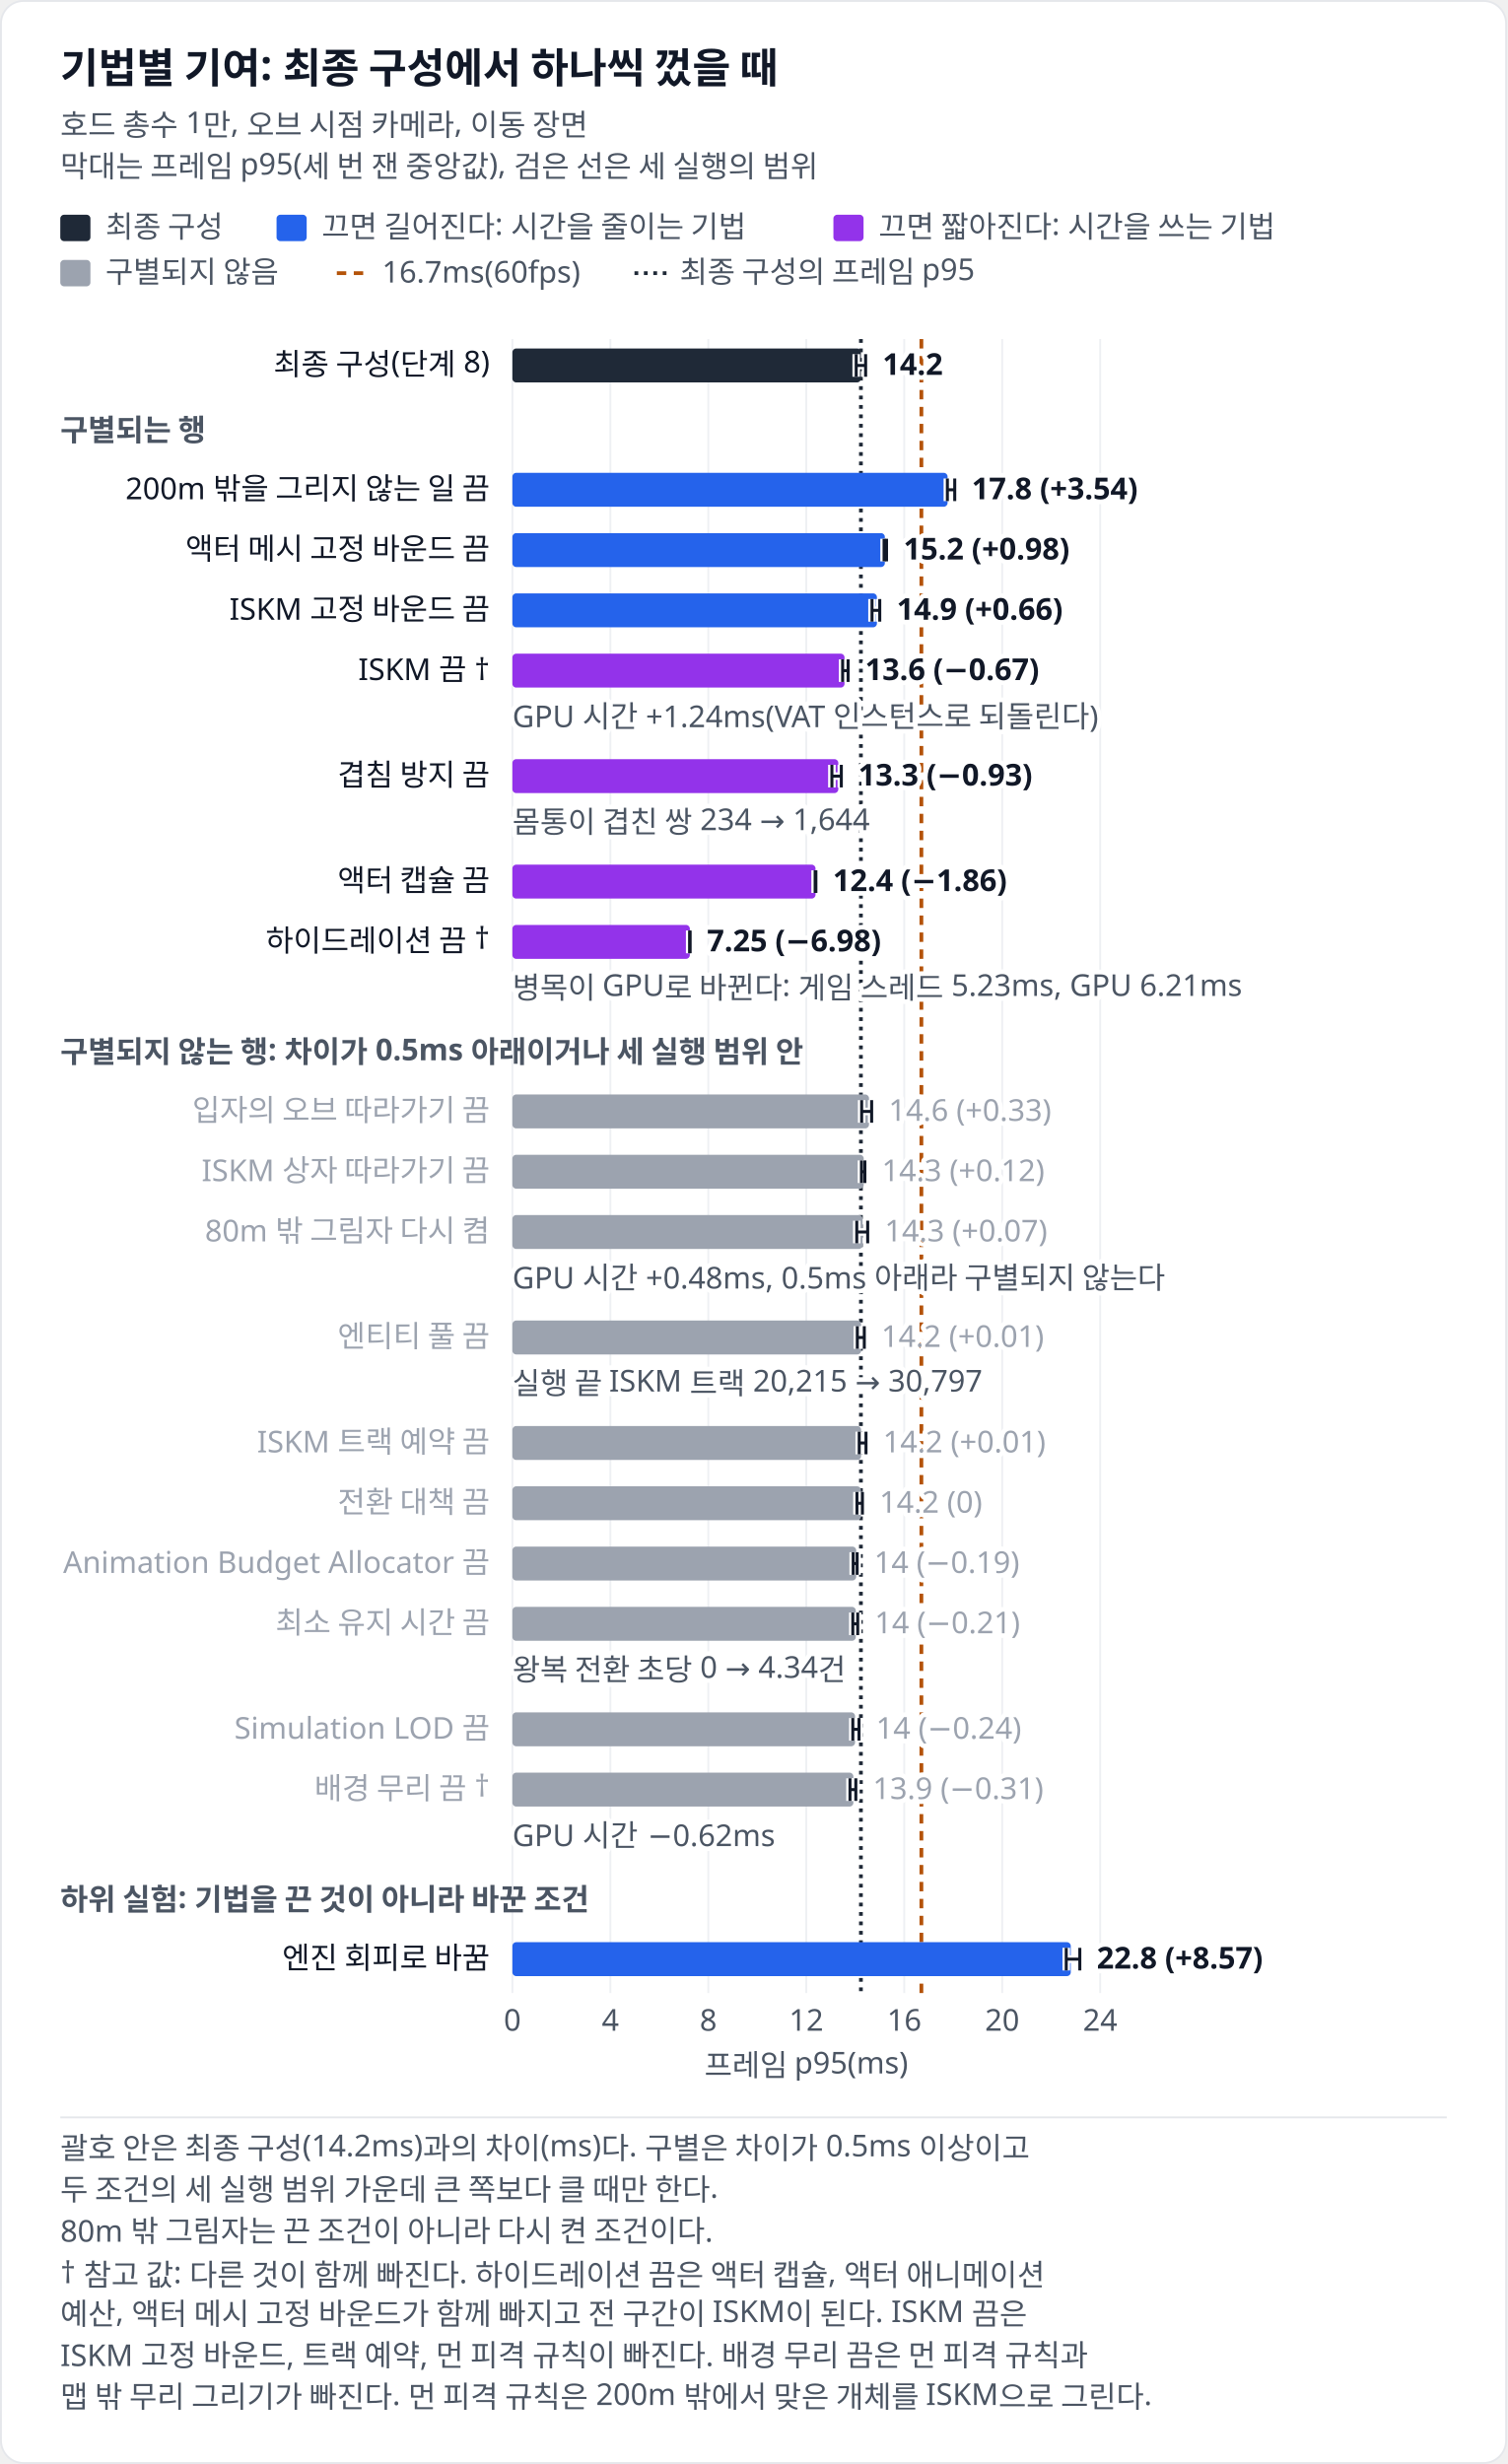
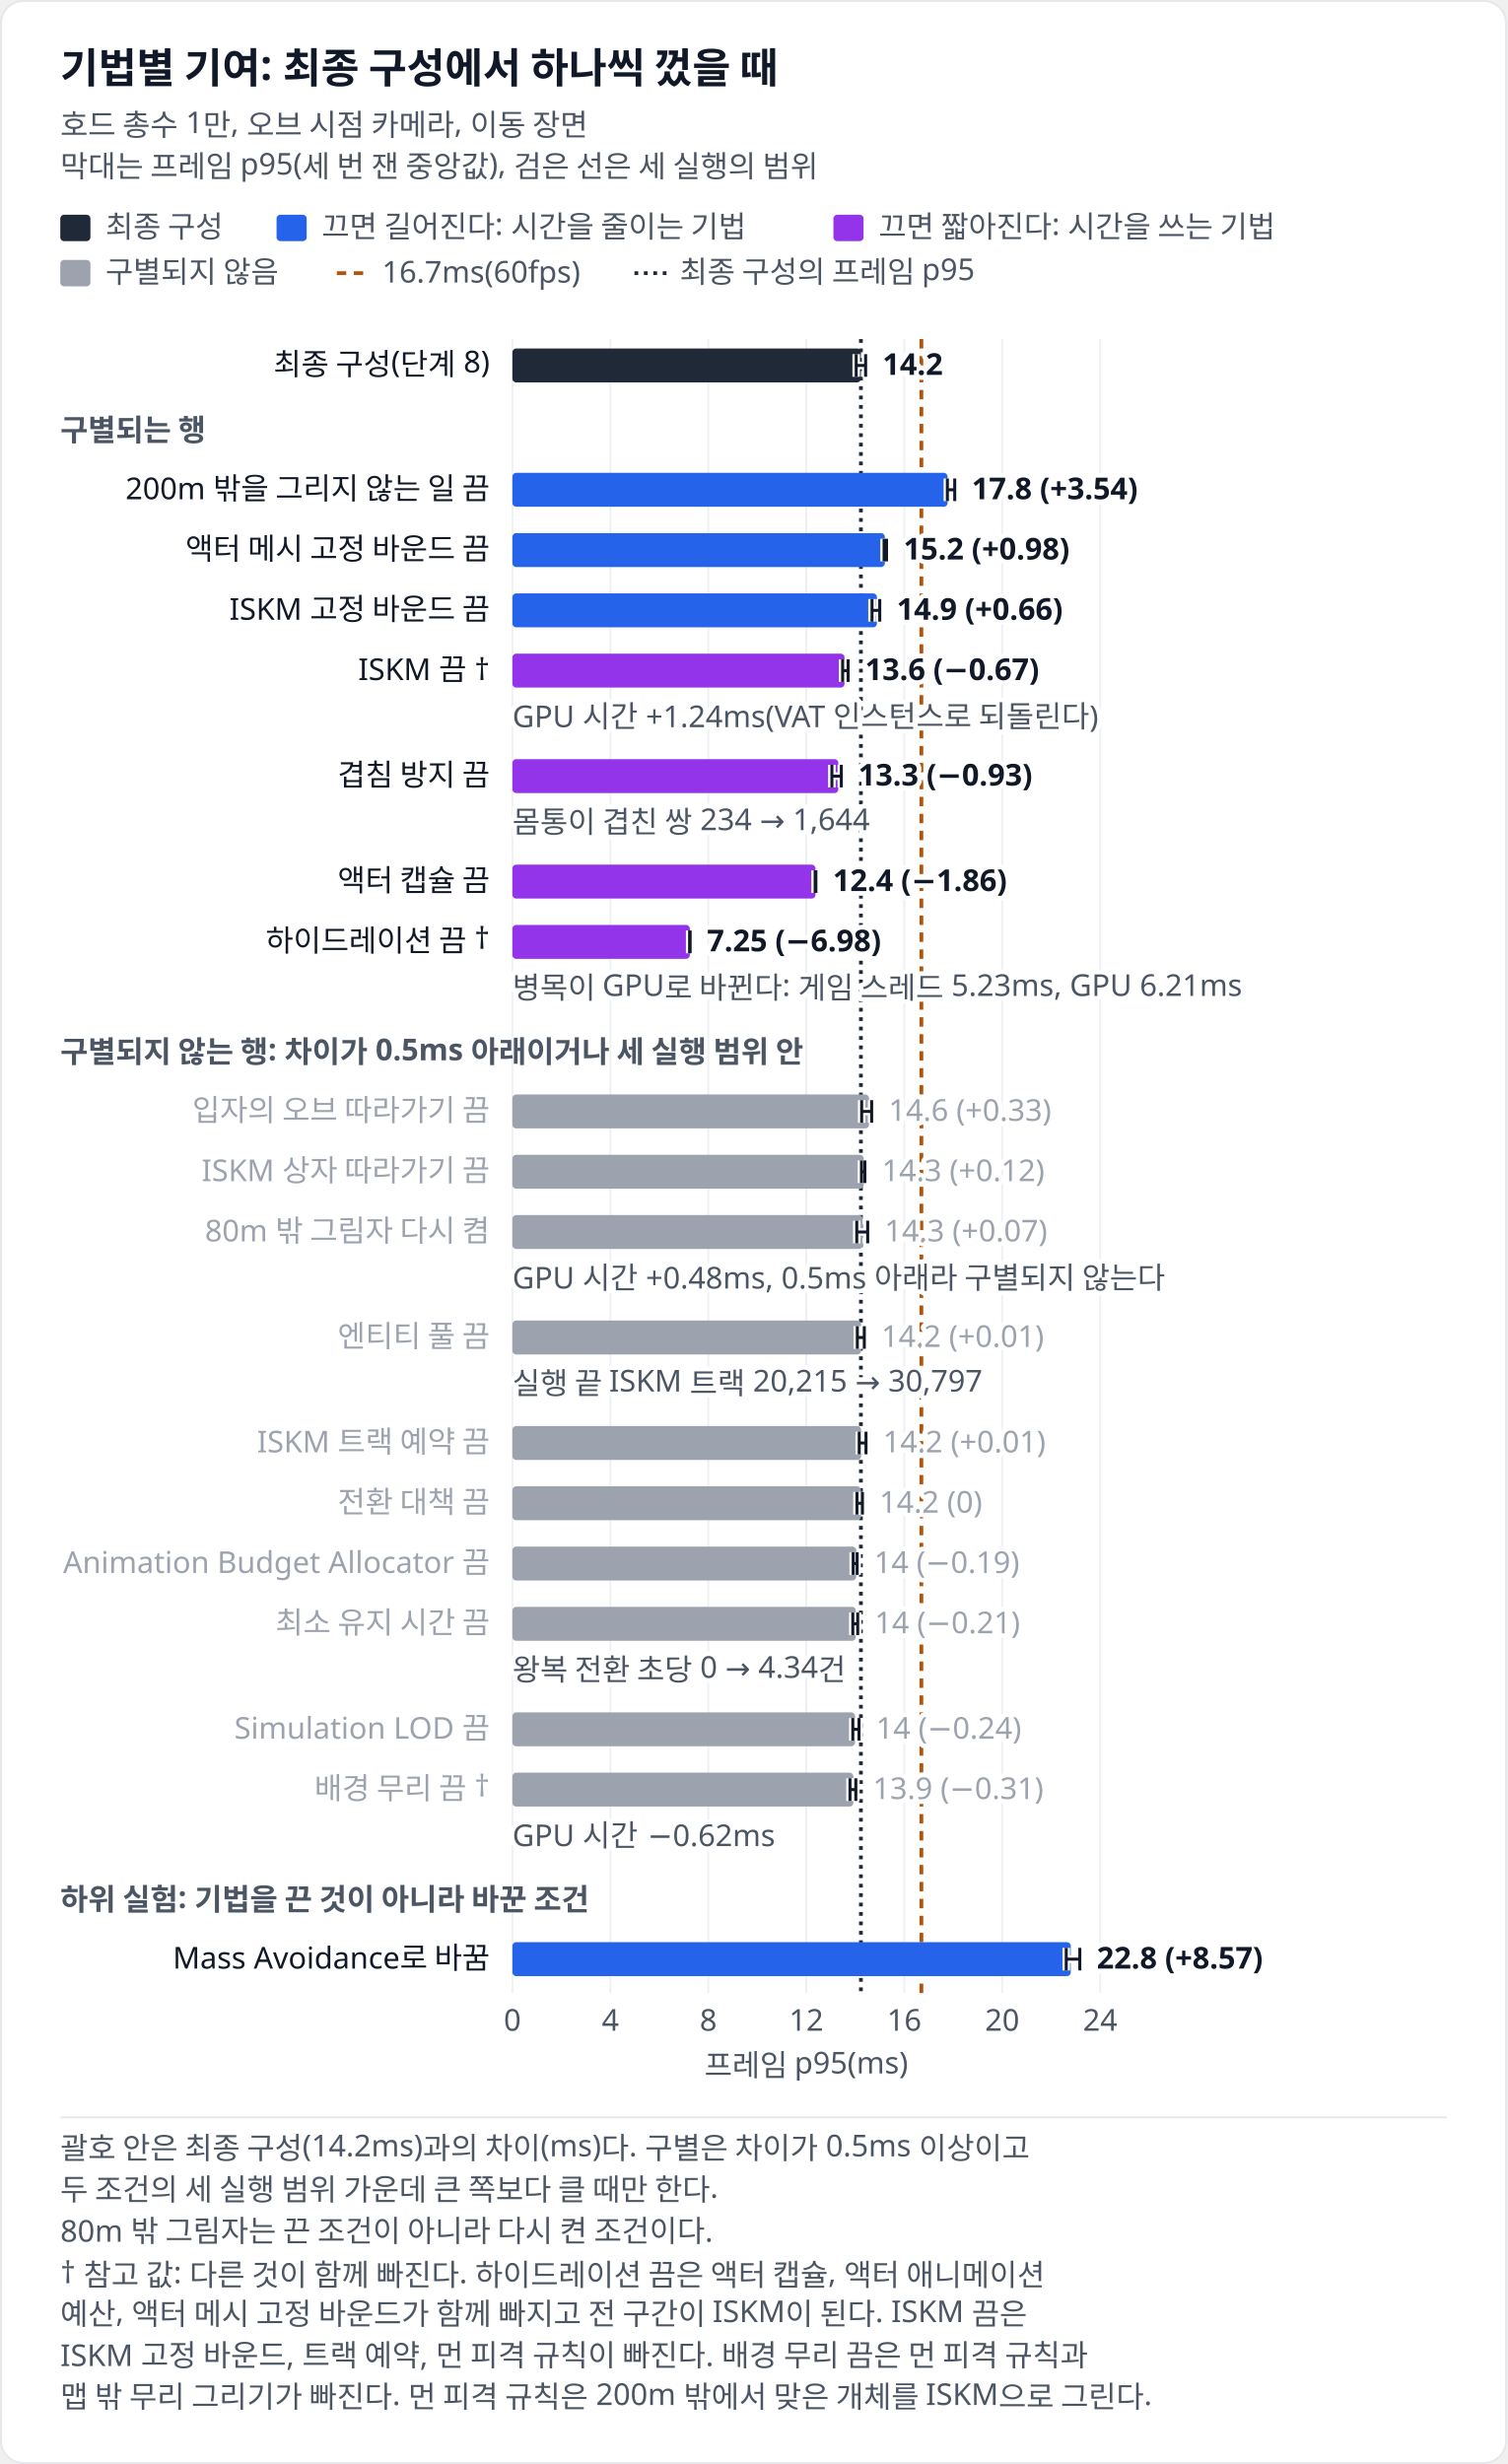
<svg xmlns="http://www.w3.org/2000/svg" width="800" height="1308" viewBox="0 0 800 1308" font-family="Malgun Gothic, Apple SD Gothic Neo, Noto Sans KR, Segoe UI, sans-serif" font-size="16" fill="#111827">
  <rect x="0.5" y="0.5" width="799" height="1307" rx="12" fill="#ffffff" stroke="#e5e7eb" />
  <text x="32" y="44" font-size="22" font-weight="700">기법별 기여: 최종 구성에서 하나씩 껐을 때</text>
  <text x="32" y="72" font-size="16" fill="#4b5563">호드 총수 1만, 오브 시점 카메라, 이동 장면</text>
  <text x="32" y="94" font-size="16" fill="#4b5563">막대는 프레임 p95(세 번 잰 중앙값), 검은 선은 세 실행의 범위</text>
  <rect x="32" y="114" width="16" height="14" rx="2" fill="#1f2937" />
  <text x="56.0" y="126.0" font-size="16" text-anchor="start" fill="#4b5563">최종 구성</text>
  <rect x="146.8" y="114" width="16" height="14" rx="2" fill="#2563eb" />
  <text x="170.8" y="126.0" font-size="16" text-anchor="start" fill="#4b5563">끄면 길어진다: 시간을 줄이는 기법</text>
  <rect x="442.4" y="114" width="16" height="14" rx="2" fill="#9333ea" />
  <text x="466.4" y="126.0" font-size="16" text-anchor="start" fill="#4b5563">끄면 짧아진다: 시간을 쓰는 기법</text>
  <rect x="32" y="138" width="16" height="14" rx="2" fill="#9ca3af" />
  <text x="56.0" y="150.0" font-size="16" text-anchor="start" fill="#4b5563">구별되지 않음</text>
  <line x1="178.8" y1="145" x2="196.8" y2="145" stroke="#b45309" stroke-width="2" stroke-dasharray="5 4" />
  <text x="202.8" y="150.0" font-size="16" text-anchor="start" fill="#4b5563">16.7ms(60fps)</text>
  <line x1="336.8" y1="145" x2="354.8" y2="145" stroke="#1f2937" stroke-width="2" stroke-dasharray="2 3" />
  <text x="360.8" y="150.0" font-size="16" text-anchor="start" fill="#4b5563">최종 구성의 프레임 p95</text>
  <line x1="272.0" y1="180" x2="272.0" y2="1058" stroke="#eef0f3" />
  <text x="272.0" y="1078.0" font-size="16" text-anchor="middle" fill="#4b5563">0</text>
  <line x1="324.0" y1="180" x2="324.0" y2="1058" stroke="#eef0f3" />
  <text x="324.0" y="1078.0" font-size="16" text-anchor="middle" fill="#4b5563">4</text>
  <line x1="376.0" y1="180" x2="376.0" y2="1058" stroke="#eef0f3" />
  <text x="376.0" y="1078.0" font-size="16" text-anchor="middle" fill="#4b5563">8</text>
  <line x1="428.0" y1="180" x2="428.0" y2="1058" stroke="#eef0f3" />
  <text x="428.0" y="1078.0" font-size="16" text-anchor="middle" fill="#4b5563">12</text>
  <line x1="480.0" y1="180" x2="480.0" y2="1058" stroke="#eef0f3" />
  <text x="480.0" y="1078.0" font-size="16" text-anchor="middle" fill="#4b5563">16</text>
  <line x1="532.0" y1="180" x2="532.0" y2="1058" stroke="#eef0f3" />
  <text x="532.0" y="1078.0" font-size="16" text-anchor="middle" fill="#4b5563">20</text>
  <line x1="584.0" y1="180" x2="584.0" y2="1058" stroke="#eef0f3" />
  <text x="584.0" y="1078.0" font-size="16" text-anchor="middle" fill="#4b5563">24</text>
  <text x="428.0" y="1102.0" font-size="16" text-anchor="middle" fill="#4b5563">프레임 p95(ms)</text>
  <line x1="489.1" y1="180" x2="489.1" y2="1058" stroke="#b45309" stroke-width="2" stroke-dasharray="5 4" />
  <line x1="457.0" y1="180" x2="457.0" y2="1058" stroke="#1f2937" stroke-width="2" stroke-dasharray="2 3" />
  <text x="260.0" y="199.0" font-size="16" text-anchor="end" fill="#111827">최종 구성(단계 8)</text>
  <rect x="272" y="185" width="185.0" height="18" rx="2" fill="#1f2937" />
  <line x1="454.5" y1="194" x2="459.5" y2="194" stroke="#ffffff" stroke-width="4" />
  <line x1="454.5" y1="188" x2="454.5" y2="200" stroke="#ffffff" stroke-width="4" />
  <line x1="459.5" y1="188" x2="459.5" y2="200" stroke="#ffffff" stroke-width="4" />
  <line x1="454.5" y1="194" x2="459.5" y2="194" stroke="#111827" stroke-width="1.6" />
  <line x1="454.5" y1="188" x2="454.5" y2="200" stroke="#111827" stroke-width="1.6" />
  <line x1="459.5" y1="188" x2="459.5" y2="200" stroke="#111827" stroke-width="1.6" />
  <text x="468.5" y="199.0" font-size="16" text-anchor="start" font-weight="700" fill="#ffffff" stroke="#ffffff" stroke-width="5" stroke-linejoin="round">14.2</text>
  <text x="468.5" y="199.0" font-size="16" text-anchor="start" font-weight="700" fill="#111827">14.2</text>
  <text x="32.0" y="234.0" font-size="16" text-anchor="start" font-weight="700" fill="#4b5563">구별되는 행</text>
  <text x="260.0" y="265.0" font-size="16" text-anchor="end" fill="#111827">200m 밖을 그리지 않는 일 끔</text>
  <rect x="272" y="251" width="231.0" height="18" rx="2" fill="#2563eb" />
  <line x1="502.9" y1="260" x2="506.8" y2="260" stroke="#ffffff" stroke-width="4" />
  <line x1="502.9" y1="254" x2="502.9" y2="266" stroke="#ffffff" stroke-width="4" />
  <line x1="506.8" y1="254" x2="506.8" y2="266" stroke="#ffffff" stroke-width="4" />
  <line x1="502.9" y1="260" x2="506.8" y2="260" stroke="#111827" stroke-width="1.6" />
  <line x1="502.9" y1="254" x2="502.9" y2="266" stroke="#111827" stroke-width="1.6" />
  <line x1="506.8" y1="254" x2="506.8" y2="266" stroke="#111827" stroke-width="1.6" />
  <text x="515.8" y="265.0" font-size="16" text-anchor="start" font-weight="700" fill="#ffffff" stroke="#ffffff" stroke-width="5" stroke-linejoin="round">17.8 (+3.54)</text>
  <text x="515.8" y="265.0" font-size="16" text-anchor="start" font-weight="700" fill="#111827">17.8 (+3.54)</text>
  <text x="260.0" y="297.0" font-size="16" text-anchor="end" fill="#111827">액터 메시 고정 바운드 끔</text>
  <rect x="272" y="283" width="197.7" height="18" rx="2" fill="#2563eb" />
  <line x1="469.3" y1="292" x2="470.6" y2="292" stroke="#ffffff" stroke-width="4" />
  <line x1="469.3" y1="286" x2="469.3" y2="298" stroke="#ffffff" stroke-width="4" />
  <line x1="470.6" y1="286" x2="470.6" y2="298" stroke="#ffffff" stroke-width="4" />
  <line x1="469.3" y1="292" x2="470.6" y2="292" stroke="#111827" stroke-width="1.6" />
  <line x1="469.3" y1="286" x2="469.3" y2="298" stroke="#111827" stroke-width="1.6" />
  <line x1="470.6" y1="286" x2="470.6" y2="298" stroke="#111827" stroke-width="1.6" />
  <text x="479.6" y="297.0" font-size="16" text-anchor="start" font-weight="700" fill="#ffffff" stroke="#ffffff" stroke-width="5" stroke-linejoin="round">15.2 (+0.98)</text>
  <text x="479.6" y="297.0" font-size="16" text-anchor="start" font-weight="700" fill="#111827">15.2 (+0.98)</text>
  <text x="260.0" y="329.0" font-size="16" text-anchor="end" fill="#111827">ISKM 고정 바운드 끔</text>
  <rect x="272" y="315" width="193.5" height="18" rx="2" fill="#2563eb" />
  <line x1="462.9" y1="324" x2="467.0" y2="324" stroke="#ffffff" stroke-width="4" />
  <line x1="462.9" y1="318" x2="462.9" y2="330" stroke="#ffffff" stroke-width="4" />
  <line x1="467.0" y1="318" x2="467.0" y2="330" stroke="#ffffff" stroke-width="4" />
  <line x1="462.9" y1="324" x2="467.0" y2="324" stroke="#111827" stroke-width="1.6" />
  <line x1="462.9" y1="318" x2="462.9" y2="330" stroke="#111827" stroke-width="1.6" />
  <line x1="467.0" y1="318" x2="467.0" y2="330" stroke="#111827" stroke-width="1.6" />
  <text x="476.0" y="329.0" font-size="16" text-anchor="start" font-weight="700" fill="#ffffff" stroke="#ffffff" stroke-width="5" stroke-linejoin="round">14.9 (+0.66)</text>
  <text x="476.0" y="329.0" font-size="16" text-anchor="start" font-weight="700" fill="#111827">14.9 (+0.66)</text>
  <text x="260.0" y="361.0" font-size="16" text-anchor="end" fill="#111827">ISKM 끔 †</text>
  <rect x="272" y="347" width="176.3" height="18" rx="2" fill="#9333ea" />
  <line x1="447.3" y1="356" x2="450.2" y2="356" stroke="#ffffff" stroke-width="4" />
  <line x1="447.3" y1="350" x2="447.3" y2="362" stroke="#ffffff" stroke-width="4" />
  <line x1="450.2" y1="350" x2="450.2" y2="362" stroke="#ffffff" stroke-width="4" />
  <line x1="447.3" y1="356" x2="450.2" y2="356" stroke="#111827" stroke-width="1.6" />
  <line x1="447.3" y1="350" x2="447.3" y2="362" stroke="#111827" stroke-width="1.6" />
  <line x1="450.2" y1="350" x2="450.2" y2="362" stroke="#111827" stroke-width="1.6" />
  <text x="459.2" y="361.0" font-size="16" text-anchor="start" font-weight="700" fill="#ffffff" stroke="#ffffff" stroke-width="5" stroke-linejoin="round">13.6 (−0.67)</text>
  <text x="459.2" y="361.0" font-size="16" text-anchor="start" font-weight="700" fill="#111827">13.6 (−0.67)</text>
  <text x="272.0" y="386.0" font-size="16" text-anchor="start" fill="#ffffff" stroke="#ffffff" stroke-width="5" stroke-linejoin="round">GPU 시간 +1.24ms(VAT 인스턴스로 되돌린다)</text>
  <text x="272.0" y="386.0" font-size="16" text-anchor="start" fill="#4b5563">GPU 시간 +1.24ms(VAT 인스턴스로 되돌린다)</text>
  <text x="260.0" y="417.0" font-size="16" text-anchor="end" fill="#111827">겹침 방지 끔</text>
  <rect x="272" y="403" width="173.0" height="18" rx="2" fill="#9333ea" />
  <line x1="441.6" y1="412" x2="446.6" y2="412" stroke="#ffffff" stroke-width="4" />
  <line x1="441.6" y1="406" x2="441.6" y2="418" stroke="#ffffff" stroke-width="4" />
  <line x1="446.6" y1="406" x2="446.6" y2="418" stroke="#ffffff" stroke-width="4" />
  <line x1="441.6" y1="412" x2="446.6" y2="412" stroke="#111827" stroke-width="1.6" />
  <line x1="441.6" y1="406" x2="441.6" y2="418" stroke="#111827" stroke-width="1.6" />
  <line x1="446.6" y1="406" x2="446.6" y2="418" stroke="#111827" stroke-width="1.6" />
  <text x="455.6" y="417.0" font-size="16" text-anchor="start" font-weight="700" fill="#ffffff" stroke="#ffffff" stroke-width="5" stroke-linejoin="round">13.3 (−0.93)</text>
  <text x="455.6" y="417.0" font-size="16" text-anchor="start" font-weight="700" fill="#111827">13.3 (−0.93)</text>
  <text x="272.0" y="442.0" font-size="16" text-anchor="start" fill="#ffffff" stroke="#ffffff" stroke-width="5" stroke-linejoin="round">몸통이 겹친 쌍 234 → 1,644</text>
  <text x="272.0" y="442.0" font-size="16" text-anchor="start" fill="#4b5563">몸통이 겹친 쌍 234 → 1,644</text>
  <text x="260.0" y="473.0" font-size="16" text-anchor="end" fill="#111827">액터 캡슐 끔</text>
  <rect x="272" y="459" width="160.9" height="18" rx="2" fill="#9333ea" />
  <line x1="432.7" y1="468" x2="433.1" y2="468" stroke="#ffffff" stroke-width="4" />
  <line x1="432.7" y1="462" x2="432.7" y2="474" stroke="#ffffff" stroke-width="4" />
  <line x1="433.1" y1="462" x2="433.1" y2="474" stroke="#ffffff" stroke-width="4" />
  <line x1="432.7" y1="468" x2="433.1" y2="468" stroke="#111827" stroke-width="1.6" />
  <line x1="432.7" y1="462" x2="432.7" y2="474" stroke="#111827" stroke-width="1.6" />
  <line x1="433.1" y1="462" x2="433.1" y2="474" stroke="#111827" stroke-width="1.6" />
  <text x="442.1" y="473.0" font-size="16" text-anchor="start" font-weight="700" fill="#ffffff" stroke="#ffffff" stroke-width="5" stroke-linejoin="round">12.4 (−1.86)</text>
  <text x="442.1" y="473.0" font-size="16" text-anchor="start" font-weight="700" fill="#111827">12.4 (−1.86)</text>
  <text x="260.0" y="505.0" font-size="16" text-anchor="end" fill="#111827">하이드레이션 끔 †</text>
  <rect x="272" y="491" width="94.2" height="18" rx="2" fill="#9333ea" />
  <line x1="366.1" y1="500" x2="366.3" y2="500" stroke="#ffffff" stroke-width="4" />
  <line x1="366.1" y1="494" x2="366.1" y2="506" stroke="#ffffff" stroke-width="4" />
  <line x1="366.3" y1="494" x2="366.3" y2="506" stroke="#ffffff" stroke-width="4" />
  <line x1="366.1" y1="500" x2="366.3" y2="500" stroke="#111827" stroke-width="1.6" />
  <line x1="366.1" y1="494" x2="366.1" y2="506" stroke="#111827" stroke-width="1.6" />
  <line x1="366.3" y1="494" x2="366.3" y2="506" stroke="#111827" stroke-width="1.6" />
  <text x="375.3" y="505.0" font-size="16" text-anchor="start" font-weight="700" fill="#ffffff" stroke="#ffffff" stroke-width="5" stroke-linejoin="round">7.25 (−6.98)</text>
  <text x="375.3" y="505.0" font-size="16" text-anchor="start" font-weight="700" fill="#111827">7.25 (−6.98)</text>
  <text x="272.0" y="530.0" font-size="16" text-anchor="start" fill="#ffffff" stroke="#ffffff" stroke-width="5" stroke-linejoin="round">병목이 GPU로 바뀐다: 게임 스레드 5.23ms, GPU 6.21ms</text>
  <text x="272.0" y="530.0" font-size="16" text-anchor="start" fill="#4b5563">병목이 GPU로 바뀐다: 게임 스레드 5.23ms, GPU 6.21ms</text>
  <text x="32.0" y="564.0" font-size="16" text-anchor="start" font-weight="700" fill="#4b5563">구별되지 않는 행: 차이가 0.5ms 아래이거나 세 실행 범위 안</text>
  <text x="260.0" y="595.0" font-size="16" text-anchor="end" fill="#9ca3af">입자의 오브 따라가기 끔</text>
  <rect x="272" y="581" width="189.3" height="18" rx="2" fill="#9ca3af" />
  <line x1="457.4" y1="590" x2="462.7" y2="590" stroke="#ffffff" stroke-width="4" />
  <line x1="457.4" y1="584" x2="457.4" y2="596" stroke="#ffffff" stroke-width="4" />
  <line x1="462.7" y1="584" x2="462.7" y2="596" stroke="#ffffff" stroke-width="4" />
  <line x1="457.4" y1="590" x2="462.7" y2="590" stroke="#111827" stroke-width="1.6" />
  <line x1="457.4" y1="584" x2="457.4" y2="596" stroke="#111827" stroke-width="1.6" />
  <line x1="462.7" y1="584" x2="462.7" y2="596" stroke="#111827" stroke-width="1.6" />
  <text x="471.7" y="595.0" font-size="16" text-anchor="start" fill="#ffffff" stroke="#ffffff" stroke-width="5" stroke-linejoin="round">14.6 (+0.33)</text>
  <text x="471.7" y="595.0" font-size="16" text-anchor="start" fill="#9ca3af">14.6 (+0.33)</text>
  <text x="260.0" y="627.0" font-size="16" text-anchor="end" fill="#9ca3af">ISKM 상자 따라가기 끔</text>
  <rect x="272" y="613" width="186.5" height="18" rx="2" fill="#9ca3af" />
  <line x1="457.3" y1="622" x2="459.1" y2="622" stroke="#ffffff" stroke-width="4" />
  <line x1="457.3" y1="616" x2="457.3" y2="628" stroke="#ffffff" stroke-width="4" />
  <line x1="459.1" y1="616" x2="459.1" y2="628" stroke="#ffffff" stroke-width="4" />
  <line x1="457.3" y1="622" x2="459.1" y2="622" stroke="#111827" stroke-width="1.6" />
  <line x1="457.3" y1="616" x2="457.3" y2="628" stroke="#111827" stroke-width="1.6" />
  <line x1="459.1" y1="616" x2="459.1" y2="628" stroke="#111827" stroke-width="1.6" />
  <text x="468.1" y="627.0" font-size="16" text-anchor="start" fill="#ffffff" stroke="#ffffff" stroke-width="5" stroke-linejoin="round">14.3 (+0.12)</text>
  <text x="468.1" y="627.0" font-size="16" text-anchor="start" fill="#9ca3af">14.3 (+0.12)</text>
  <text x="260.0" y="659.0" font-size="16" text-anchor="end" fill="#9ca3af">80m 밖 그림자 다시 켬</text>
  <rect x="272" y="645" width="185.9" height="18" rx="2" fill="#9ca3af" />
  <line x1="454.8" y1="654" x2="460.6" y2="654" stroke="#ffffff" stroke-width="4" />
  <line x1="454.8" y1="648" x2="454.8" y2="660" stroke="#ffffff" stroke-width="4" />
  <line x1="460.6" y1="648" x2="460.6" y2="660" stroke="#ffffff" stroke-width="4" />
  <line x1="454.8" y1="654" x2="460.6" y2="654" stroke="#111827" stroke-width="1.6" />
  <line x1="454.8" y1="648" x2="454.8" y2="660" stroke="#111827" stroke-width="1.6" />
  <line x1="460.6" y1="648" x2="460.6" y2="660" stroke="#111827" stroke-width="1.6" />
  <text x="469.6" y="659.0" font-size="16" text-anchor="start" fill="#ffffff" stroke="#ffffff" stroke-width="5" stroke-linejoin="round">14.3 (+0.07)</text>
  <text x="469.6" y="659.0" font-size="16" text-anchor="start" fill="#9ca3af">14.3 (+0.07)</text>
  <text x="272.0" y="684.0" font-size="16" text-anchor="start" fill="#ffffff" stroke="#ffffff" stroke-width="5" stroke-linejoin="round">GPU 시간 +0.48ms, 0.5ms 아래라 구별되지 않는다</text>
  <text x="272.0" y="684.0" font-size="16" text-anchor="start" fill="#4b5563">GPU 시간 +0.48ms, 0.5ms 아래라 구별되지 않는다</text>
  <text x="260.0" y="715.0" font-size="16" text-anchor="end" fill="#9ca3af">엔티티 풀 끔</text>
  <rect x="272" y="701" width="185.1" height="18" rx="2" fill="#9ca3af" />
  <line x1="455.1" y1="710" x2="458.8" y2="710" stroke="#ffffff" stroke-width="4" />
  <line x1="455.1" y1="704" x2="455.1" y2="716" stroke="#ffffff" stroke-width="4" />
  <line x1="458.8" y1="704" x2="458.8" y2="716" stroke="#ffffff" stroke-width="4" />
  <line x1="455.1" y1="710" x2="458.8" y2="710" stroke="#111827" stroke-width="1.6" />
  <line x1="455.1" y1="704" x2="455.1" y2="716" stroke="#111827" stroke-width="1.6" />
  <line x1="458.8" y1="704" x2="458.8" y2="716" stroke="#111827" stroke-width="1.6" />
  <text x="467.8" y="715.0" font-size="16" text-anchor="start" fill="#ffffff" stroke="#ffffff" stroke-width="5" stroke-linejoin="round">14.2 (+0.01)</text>
  <text x="467.8" y="715.0" font-size="16" text-anchor="start" fill="#9ca3af">14.2 (+0.01)</text>
  <text x="272.0" y="740.0" font-size="16" text-anchor="start" fill="#ffffff" stroke="#ffffff" stroke-width="5" stroke-linejoin="round">실행 끝 ISKM 트랙 20,215 → 30,797</text>
  <text x="272.0" y="740.0" font-size="16" text-anchor="start" fill="#4b5563">실행 끝 ISKM 트랙 20,215 → 30,797</text>
  <text x="260.0" y="771.0" font-size="16" text-anchor="end" fill="#9ca3af">ISKM 트랙 예약 끔</text>
  <rect x="272" y="757" width="185.1" height="18" rx="2" fill="#9ca3af" />
  <line x1="456.1" y1="766" x2="459.7" y2="766" stroke="#ffffff" stroke-width="4" />
  <line x1="456.1" y1="760" x2="456.1" y2="772" stroke="#ffffff" stroke-width="4" />
  <line x1="459.7" y1="760" x2="459.7" y2="772" stroke="#ffffff" stroke-width="4" />
  <line x1="456.1" y1="766" x2="459.7" y2="766" stroke="#111827" stroke-width="1.6" />
  <line x1="456.1" y1="760" x2="456.1" y2="772" stroke="#111827" stroke-width="1.6" />
  <line x1="459.7" y1="760" x2="459.7" y2="772" stroke="#111827" stroke-width="1.6" />
  <text x="468.7" y="771.0" font-size="16" text-anchor="start" fill="#ffffff" stroke="#ffffff" stroke-width="5" stroke-linejoin="round">14.2 (+0.01)</text>
  <text x="468.7" y="771.0" font-size="16" text-anchor="start" fill="#9ca3af">14.2 (+0.01)</text>
  <text x="260.0" y="803.0" font-size="16" text-anchor="end" fill="#9ca3af">전환 대책 끔</text>
  <rect x="272" y="789" width="185.0" height="18" rx="2" fill="#9ca3af" />
  <line x1="454.9" y1="798" x2="457.8" y2="798" stroke="#ffffff" stroke-width="4" />
  <line x1="454.9" y1="792" x2="454.9" y2="804" stroke="#ffffff" stroke-width="4" />
  <line x1="457.8" y1="792" x2="457.8" y2="804" stroke="#ffffff" stroke-width="4" />
  <line x1="454.9" y1="798" x2="457.8" y2="798" stroke="#111827" stroke-width="1.6" />
  <line x1="454.9" y1="792" x2="454.9" y2="804" stroke="#111827" stroke-width="1.6" />
  <line x1="457.8" y1="792" x2="457.8" y2="804" stroke="#111827" stroke-width="1.6" />
  <text x="466.8" y="803.0" font-size="16" text-anchor="start" fill="#ffffff" stroke="#ffffff" stroke-width="5" stroke-linejoin="round">14.2 (0)</text>
  <text x="466.8" y="803.0" font-size="16" text-anchor="start" fill="#9ca3af">14.2 (0)</text>
  <text x="260.0" y="835.0" font-size="16" text-anchor="end" fill="#9ca3af">Animation Budget Allocator 끔</text>
  <rect x="272" y="821" width="182.5" height="18" rx="2" fill="#9ca3af" />
  <line x1="452.9" y1="830" x2="455.0" y2="830" stroke="#ffffff" stroke-width="4" />
  <line x1="452.9" y1="824" x2="452.9" y2="836" stroke="#ffffff" stroke-width="4" />
  <line x1="455.0" y1="824" x2="455.0" y2="836" stroke="#ffffff" stroke-width="4" />
  <line x1="452.9" y1="830" x2="455.0" y2="830" stroke="#111827" stroke-width="1.6" />
  <line x1="452.9" y1="824" x2="452.9" y2="836" stroke="#111827" stroke-width="1.6" />
  <line x1="455.0" y1="824" x2="455.0" y2="836" stroke="#111827" stroke-width="1.6" />
  <text x="464.0" y="835.0" font-size="16" text-anchor="start" fill="#ffffff" stroke="#ffffff" stroke-width="5" stroke-linejoin="round">14 (−0.19)</text>
  <text x="464.0" y="835.0" font-size="16" text-anchor="start" fill="#9ca3af">14 (−0.19)</text>
  <text x="260.0" y="867.0" font-size="16" text-anchor="end" fill="#9ca3af">최소 유지 시간 끔</text>
  <rect x="272" y="853" width="182.3" height="18" rx="2" fill="#9ca3af" />
  <line x1="452.7" y1="862" x2="455.3" y2="862" stroke="#ffffff" stroke-width="4" />
  <line x1="452.7" y1="856" x2="452.7" y2="868" stroke="#ffffff" stroke-width="4" />
  <line x1="455.3" y1="856" x2="455.3" y2="868" stroke="#ffffff" stroke-width="4" />
  <line x1="452.7" y1="862" x2="455.3" y2="862" stroke="#111827" stroke-width="1.6" />
  <line x1="452.7" y1="856" x2="452.7" y2="868" stroke="#111827" stroke-width="1.6" />
  <line x1="455.3" y1="856" x2="455.3" y2="868" stroke="#111827" stroke-width="1.6" />
  <text x="464.3" y="867.0" font-size="16" text-anchor="start" fill="#ffffff" stroke="#ffffff" stroke-width="5" stroke-linejoin="round">14 (−0.21)</text>
  <text x="464.3" y="867.0" font-size="16" text-anchor="start" fill="#9ca3af">14 (−0.21)</text>
  <text x="272.0" y="892.0" font-size="16" text-anchor="start" fill="#ffffff" stroke="#ffffff" stroke-width="5" stroke-linejoin="round">왕복 전환 초당 0 → 4.34건</text>
  <text x="272.0" y="892.0" font-size="16" text-anchor="start" fill="#4b5563">왕복 전환 초당 0 → 4.34건</text>
  <text x="260.0" y="923.0" font-size="16" text-anchor="end" fill="#9ca3af">Simulation LOD 끔</text>
  <rect x="272" y="909" width="181.9" height="18" rx="2" fill="#9ca3af" />
  <line x1="452.7" y1="918" x2="456.0" y2="918" stroke="#ffffff" stroke-width="4" />
  <line x1="452.7" y1="912" x2="452.7" y2="924" stroke="#ffffff" stroke-width="4" />
  <line x1="456.0" y1="912" x2="456.0" y2="924" stroke="#ffffff" stroke-width="4" />
  <line x1="452.7" y1="918" x2="456.0" y2="918" stroke="#111827" stroke-width="1.6" />
  <line x1="452.7" y1="912" x2="452.7" y2="924" stroke="#111827" stroke-width="1.6" />
  <line x1="456.0" y1="912" x2="456.0" y2="924" stroke="#111827" stroke-width="1.6" />
  <text x="465.0" y="923.0" font-size="16" text-anchor="start" fill="#ffffff" stroke="#ffffff" stroke-width="5" stroke-linejoin="round">14 (−0.24)</text>
  <text x="465.0" y="923.0" font-size="16" text-anchor="start" fill="#9ca3af">14 (−0.24)</text>
  <text x="260.0" y="955.0" font-size="16" text-anchor="end" fill="#9ca3af">배경 무리 끔 †</text>
  <rect x="272" y="941" width="181.0" height="18" rx="2" fill="#9ca3af" />
  <line x1="451.2" y1="950" x2="454.3" y2="950" stroke="#ffffff" stroke-width="4" />
  <line x1="451.2" y1="944" x2="451.2" y2="956" stroke="#ffffff" stroke-width="4" />
  <line x1="454.3" y1="944" x2="454.3" y2="956" stroke="#ffffff" stroke-width="4" />
  <line x1="451.2" y1="950" x2="454.3" y2="950" stroke="#111827" stroke-width="1.6" />
  <line x1="451.2" y1="944" x2="451.2" y2="956" stroke="#111827" stroke-width="1.6" />
  <line x1="454.3" y1="944" x2="454.3" y2="956" stroke="#111827" stroke-width="1.6" />
  <text x="463.3" y="955.0" font-size="16" text-anchor="start" fill="#ffffff" stroke="#ffffff" stroke-width="5" stroke-linejoin="round">13.9 (−0.31)</text>
  <text x="463.3" y="955.0" font-size="16" text-anchor="start" fill="#9ca3af">13.9 (−0.31)</text>
  <text x="272.0" y="980.0" font-size="16" text-anchor="start" fill="#ffffff" stroke="#ffffff" stroke-width="5" stroke-linejoin="round">GPU 시간 −0.62ms</text>
  <text x="272.0" y="980.0" font-size="16" text-anchor="start" fill="#4b5563">GPU 시간 −0.62ms</text>
  <text x="32.0" y="1014.0" font-size="16" text-anchor="start" font-weight="700" fill="#4b5563">하위 실험: 기법을 끈 것이 아니라 바꾼 조건</text>
-   <text x="260.0" y="1045.0" font-size="16" text-anchor="end" fill="#111827">엔진 회피로 바꿈</text>
+   <text x="260.0" y="1045.0" font-size="16" text-anchor="end" fill="#111827">Mass Avoidance로 바꿈</text>
  <rect x="272" y="1031" width="296.4" height="18" rx="2" fill="#2563eb" />
  <line x1="566.0" y1="1040" x2="573.2" y2="1040" stroke="#ffffff" stroke-width="4" />
  <line x1="566.0" y1="1034" x2="566.0" y2="1046" stroke="#ffffff" stroke-width="4" />
  <line x1="573.2" y1="1034" x2="573.2" y2="1046" stroke="#ffffff" stroke-width="4" />
  <line x1="566.0" y1="1040" x2="573.2" y2="1040" stroke="#111827" stroke-width="1.6" />
  <line x1="566.0" y1="1034" x2="566.0" y2="1046" stroke="#111827" stroke-width="1.6" />
  <line x1="573.2" y1="1034" x2="573.2" y2="1046" stroke="#111827" stroke-width="1.6" />
  <text x="582.2" y="1045.0" font-size="16" text-anchor="start" font-weight="700" fill="#ffffff" stroke="#ffffff" stroke-width="5" stroke-linejoin="round">22.8 (+8.57)</text>
  <text x="582.2" y="1045.0" font-size="16" text-anchor="start" font-weight="700" fill="#111827">22.8 (+8.57)</text>
  <line x1="32" y1="1124" x2="768" y2="1124" stroke="#e5e7eb" />
  <text x="32.0" y="1146.0" font-size="16" text-anchor="start" fill="#4b5563">괄호 안은 최종 구성(14.2ms)과의 차이(ms)다. 구별은 차이가 0.5ms 이상이고</text>
  <text x="32.0" y="1168.0" font-size="16" text-anchor="start" fill="#4b5563">두 조건의 세 실행 범위 가운데 큰 쪽보다 클 때만 한다.</text>
  <text x="32.0" y="1190.0" font-size="16" text-anchor="start" fill="#4b5563">80m 밖 그림자는 끈 조건이 아니라 다시 켠 조건이다.</text>
  <text x="32.0" y="1212.0" font-size="16" text-anchor="start" fill="#4b5563">† 참고 값: 다른 것이 함께 빠진다. 하이드레이션 끔은 액터 캡슐, 액터 애니메이션</text>
  <text x="32.0" y="1234.0" font-size="16" text-anchor="start" fill="#4b5563">예산, 액터 메시 고정 바운드가 함께 빠지고 전 구간이 ISKM이 된다. ISKM 끔은</text>
  <text x="32.0" y="1256.0" font-size="16" text-anchor="start" fill="#4b5563">ISKM 고정 바운드, 트랙 예약, 먼 피격 규칙이 빠진다. 배경 무리 끔은 먼 피격 규칙과</text>
  <text x="32.0" y="1278.0" font-size="16" text-anchor="start" fill="#4b5563">맵 밖 무리 그리기가 빠진다. 먼 피격 규칙은 200m 밖에서 맞은 개체를 ISKM으로 그린다.</text>
</svg>
